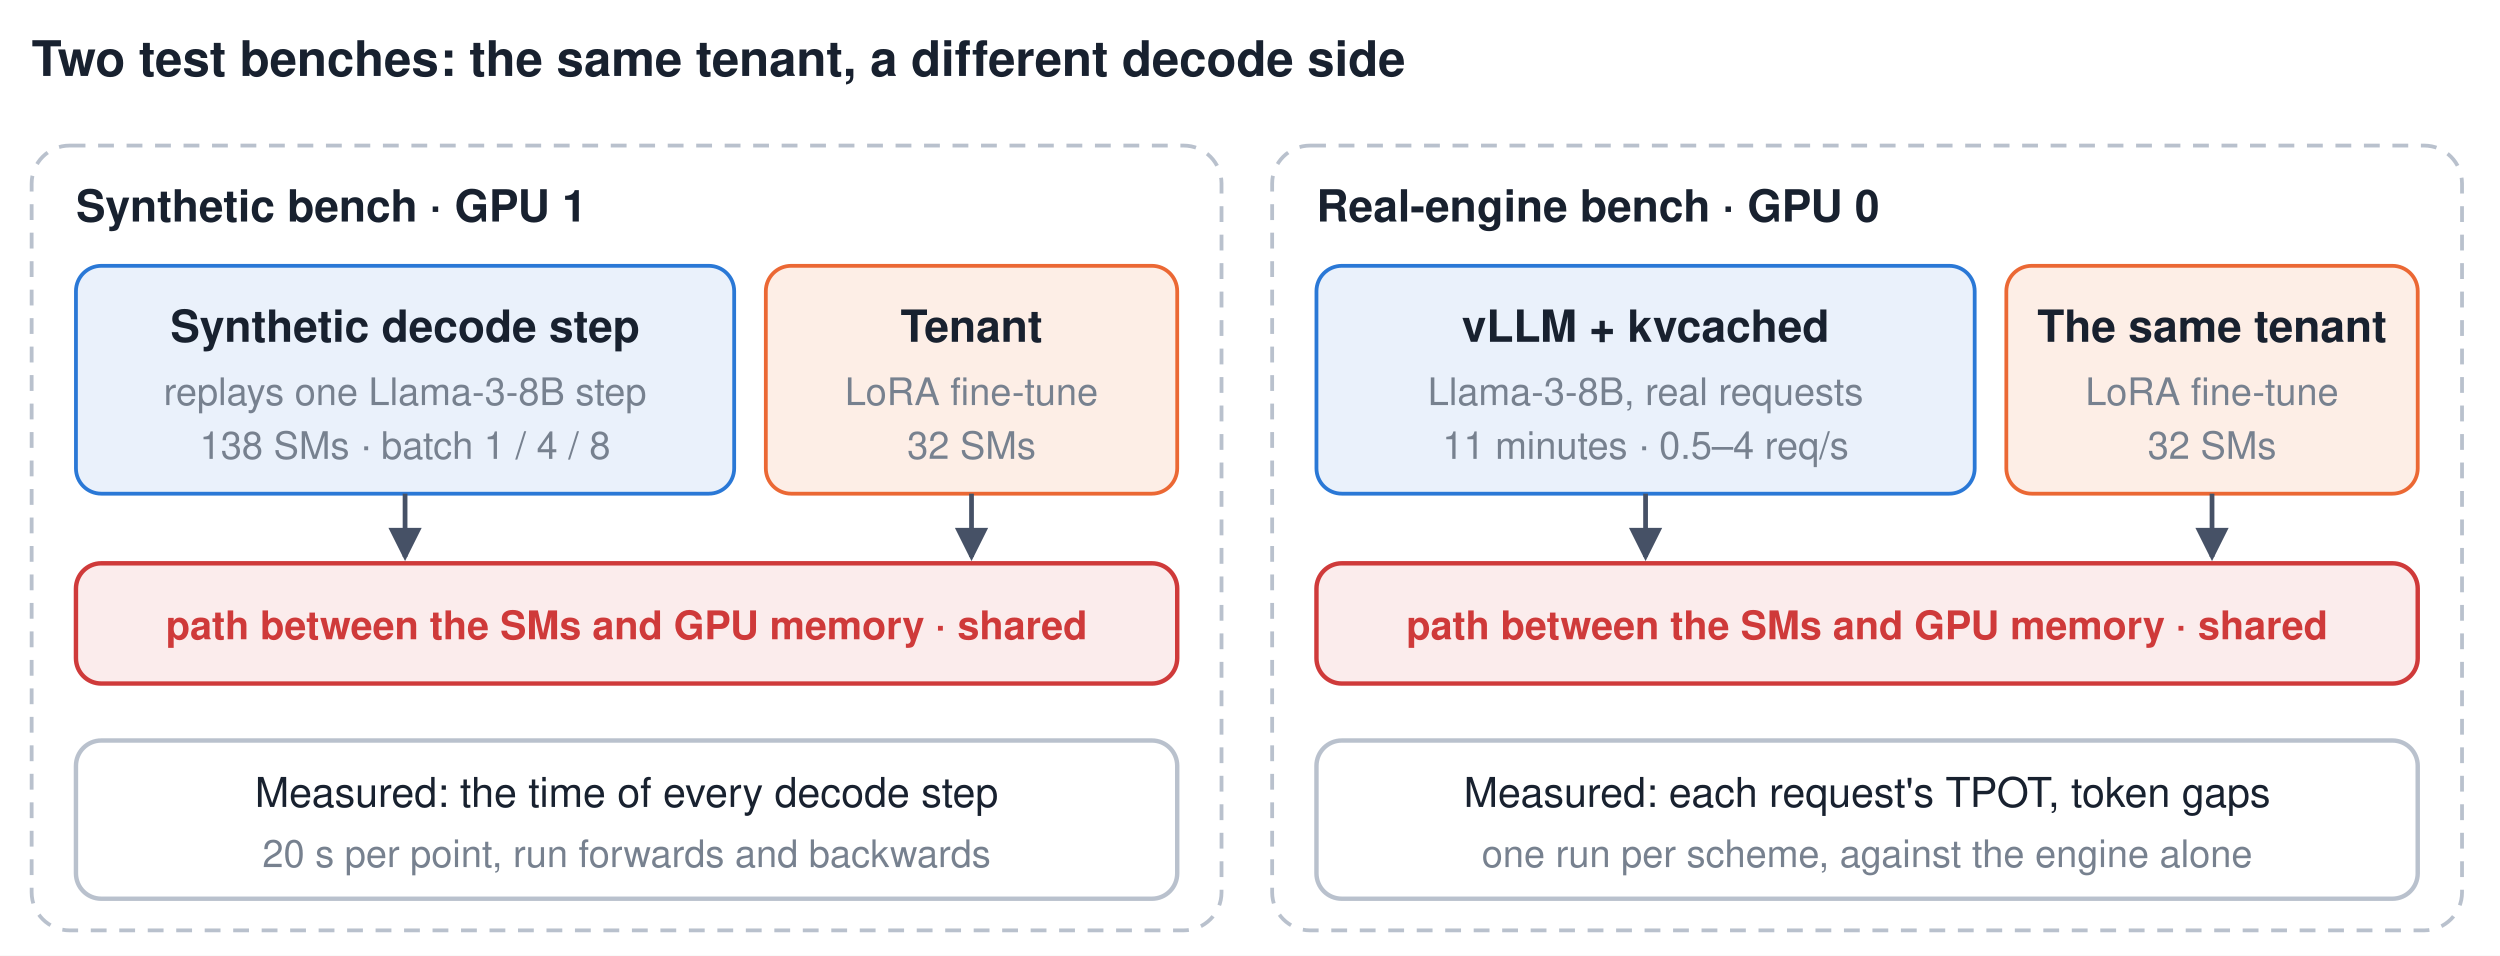
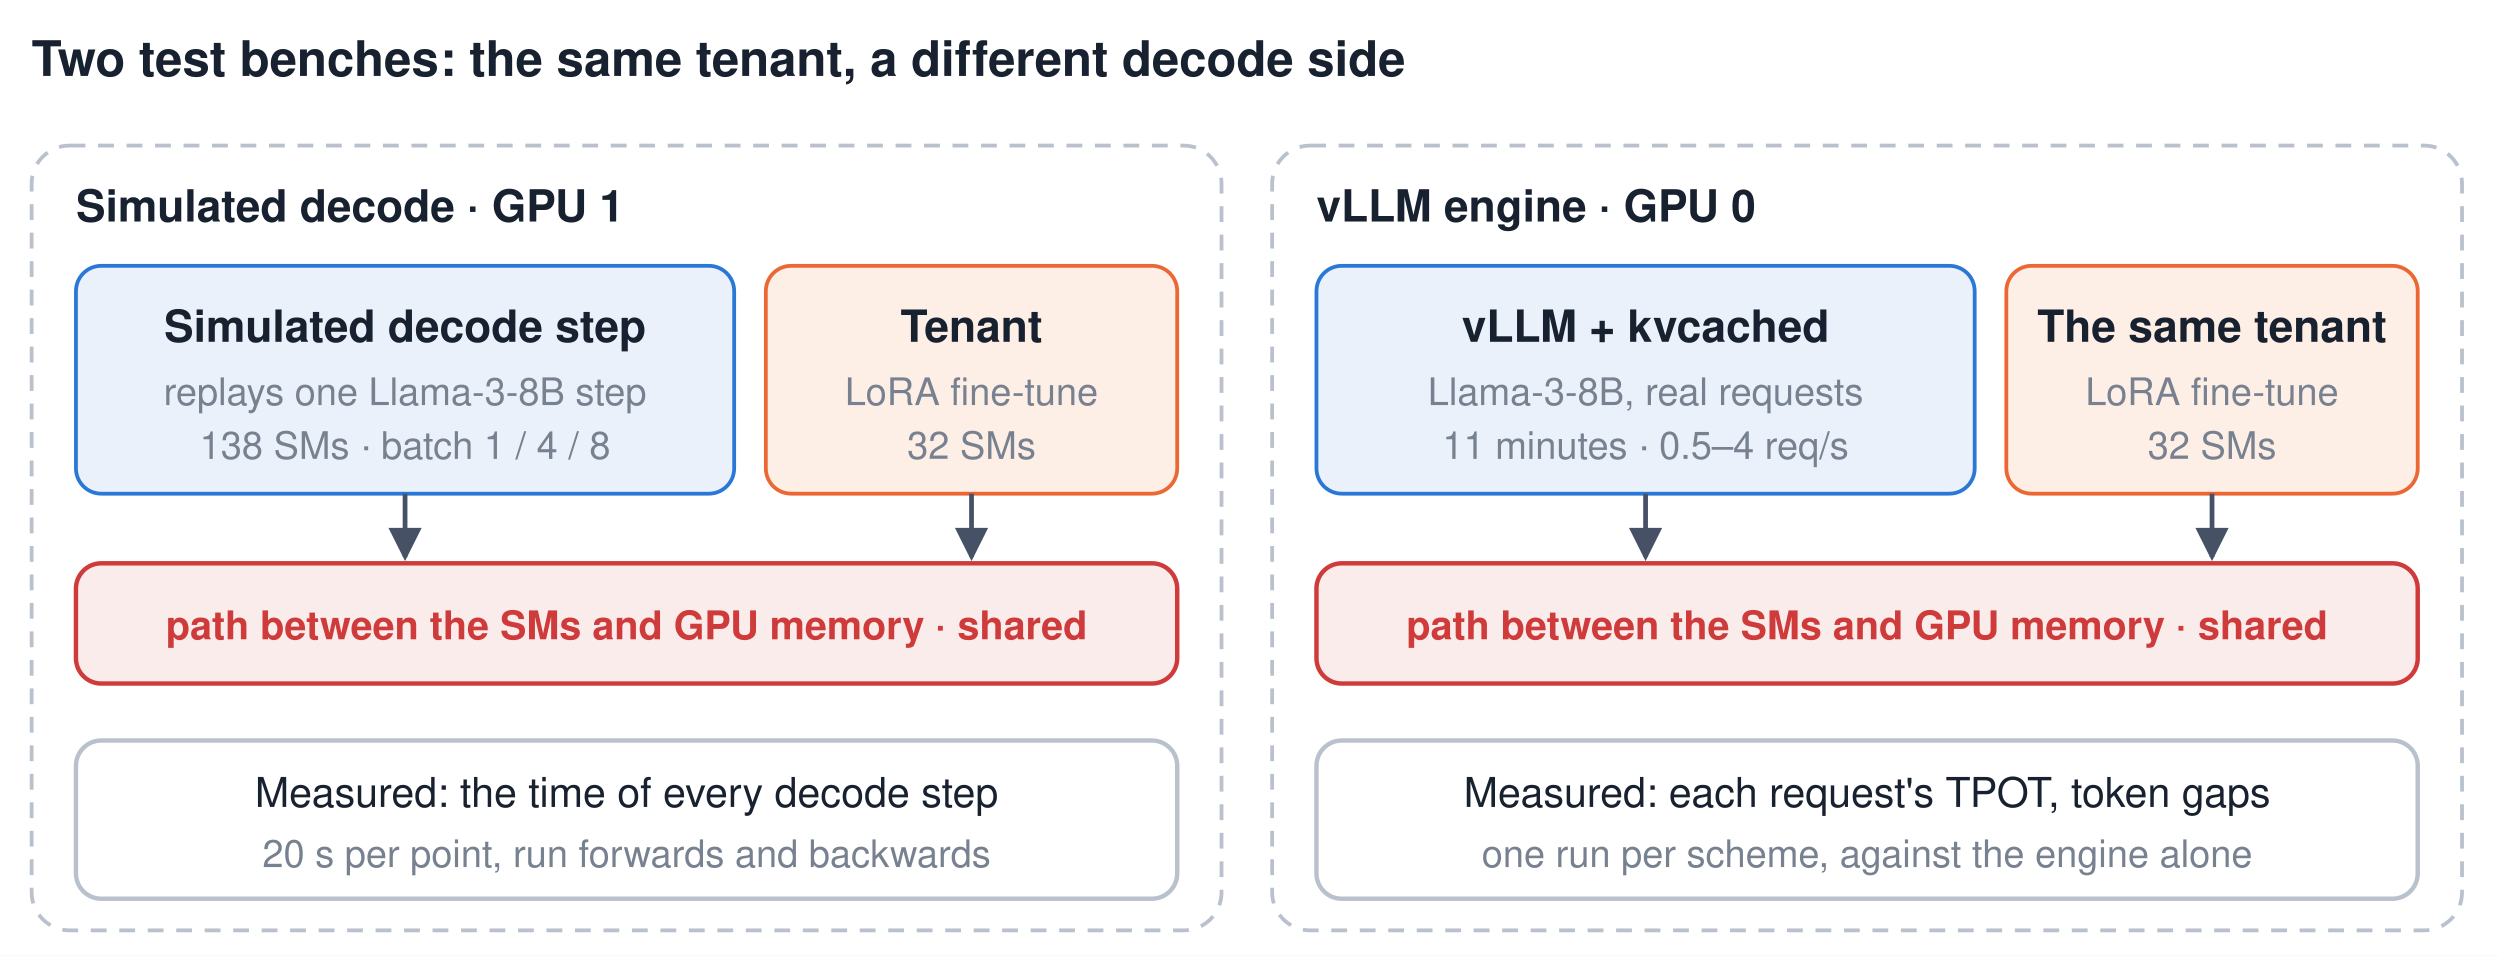
<svg xmlns="http://www.w3.org/2000/svg" viewBox="0 0 790 302" width="790" height="302">
  <style>svg{background:#fff} text{font-family:"IBM Plex Sans","Segoe UI",Helvetica,Arial,sans-serif}
.d-box{fill:#ffffff;stroke:#b9c1cd;stroke-width:1.4}.d-soft{fill:#eaf1fb;stroke:#2a78d6;stroke-width:1.2}.d-good{fill:#e7f5ee;stroke:#178a58;stroke-width:1.2}
.d-warn{fill:#fbf3dc;stroke:#9a6a00;stroke-width:1.2}.d-ten{fill:#fdeee6;stroke:#eb6834;stroke-width:1.2}.d-bad{fill:#fbecec;stroke:#cf3a3a;stroke-width:1.4}
.d-zone{fill:none;stroke:#b9c1cd;stroke-width:1.2;stroke-dasharray:5 4}
.d-t{fill:#18212f;font-size:13px}.d-s{fill:#18212f;font-size:12px}.d-b{fill:#18212f;font-size:14px;font-weight:600}.d-h{fill:#18212f;font-size:15.5px;font-weight:600}
.d-m{fill:#77818f;font-size:12px}.d-g{fill:#178a58;font-size:12.5px;font-weight:600}.d-r{fill:#cf3a3a;font-size:12.5px;font-weight:600}.d-ln{stroke:#465166;stroke-width:1.5;fill:none}</style>
  <rect width="790" height="302" fill="#fff" />
  <defs>
    <marker id="arr" viewBox="0 0 8 8" refX="7" refY="4" markerWidth="7" markerHeight="7" orient="auto">
      <path d="M0 0L8 4L0 8z" fill="#465166" />
    </marker>
  </defs>
  <text class="d-h" x="10.0" y="24.0">Two test benches: the same tenant, a different decode side</text>
  <g transform="translate(0,40)">
    <rect class="d-zone" x="10" y="6" width="376" height="248" rx="12" />
-     <text class="d-b" x="24.0" y="30.0">Synthetic bench · GPU 1</text>
+     <text class="d-b" x="24.0" y="30.0">Simulated decode · GPU 1</text>
    <rect class="d-soft" x="24" y="44" width="208" height="72" rx="8" />
-     <text class="d-b" x="128.0" y="68.0" text-anchor="middle">Synthetic decode step</text>
+     <text class="d-b" x="128.0" y="68.0" text-anchor="middle">Simulated decode step</text>
    <text class="d-m" x="128.0" y="88.0" text-anchor="middle">replays one Llama-3-8B step</text>
    <text class="d-m" x="128.0" y="105.0" text-anchor="middle">138 SMs · batch 1 / 4 / 8</text>
    <rect class="d-ten" x="242" y="44" width="130" height="72" rx="8" />
    <text class="d-b" x="307.0" y="68.0" text-anchor="middle">Tenant</text>
    <text class="d-m" x="307.0" y="88.0" text-anchor="middle">LoRA fine-tune</text>
    <text class="d-m" x="307.0" y="105.0" text-anchor="middle">32 SMs</text>
    <path d="M128 116V136" stroke="#465166" stroke-width="1.5" fill="none" marker-end="url(#arr)" />
    <path d="M307 116V136" stroke="#465166" stroke-width="1.5" fill="none" marker-end="url(#arr)" />
    <rect class="d-bad" x="24" y="138" width="348" height="38" rx="8" />
    <text class="d-r" x="198.0" y="162.0" text-anchor="middle">path between the SMs and GPU memory · shared</text>
    <rect class="d-box" x="24" y="194" width="348" height="50" rx="8" />
    <text class="d-t" x="198.0" y="215.0" text-anchor="middle">Measured: the time of every decode step</text>
    <text class="d-m" x="198.0" y="234.0" text-anchor="middle">20 s per point, run forwards and backwards</text>
    <rect class="d-zone" x="402" y="6" width="376" height="248" rx="12" />
-     <text class="d-b" x="416.0" y="30.0">Real-engine bench · GPU 0</text>
+     <text class="d-b" x="416.0" y="30.0">vLLM engine · GPU 0</text>
    <rect class="d-soft" x="416" y="44" width="208" height="72" rx="8" />
    <text class="d-b" x="520.0" y="68.0" text-anchor="middle">vLLM + kvcached</text>
    <text class="d-m" x="520.0" y="88.0" text-anchor="middle">Llama-3-8B, real requests</text>
    <text class="d-m" x="520.0" y="105.0" text-anchor="middle">11 minutes · 0.5–4 req/s</text>
    <rect class="d-ten" x="634" y="44" width="130" height="72" rx="8" />
    <text class="d-b" x="699.0" y="68.0" text-anchor="middle">The same tenant</text>
    <text class="d-m" x="699.0" y="88.0" text-anchor="middle">LoRA fine-tune</text>
    <text class="d-m" x="699.0" y="105.0" text-anchor="middle">32 SMs</text>
    <path d="M520 116V136" stroke="#465166" stroke-width="1.5" fill="none" marker-end="url(#arr)" />
    <path d="M699 116V136" stroke="#465166" stroke-width="1.5" fill="none" marker-end="url(#arr)" />
    <rect class="d-bad" x="416" y="138" width="348" height="38" rx="8" />
    <text class="d-r" x="590.0" y="162.0" text-anchor="middle">path between the SMs and GPU memory · shared</text>
    <rect class="d-box" x="416" y="194" width="348" height="50" rx="8" />
    <text class="d-t" x="590.0" y="215.0" text-anchor="middle">Measured: each request's TPOT, token gaps</text>
    <text class="d-m" x="590.0" y="234.0" text-anchor="middle">one run per scheme, against the engine alone</text>
  </g>
</svg>
